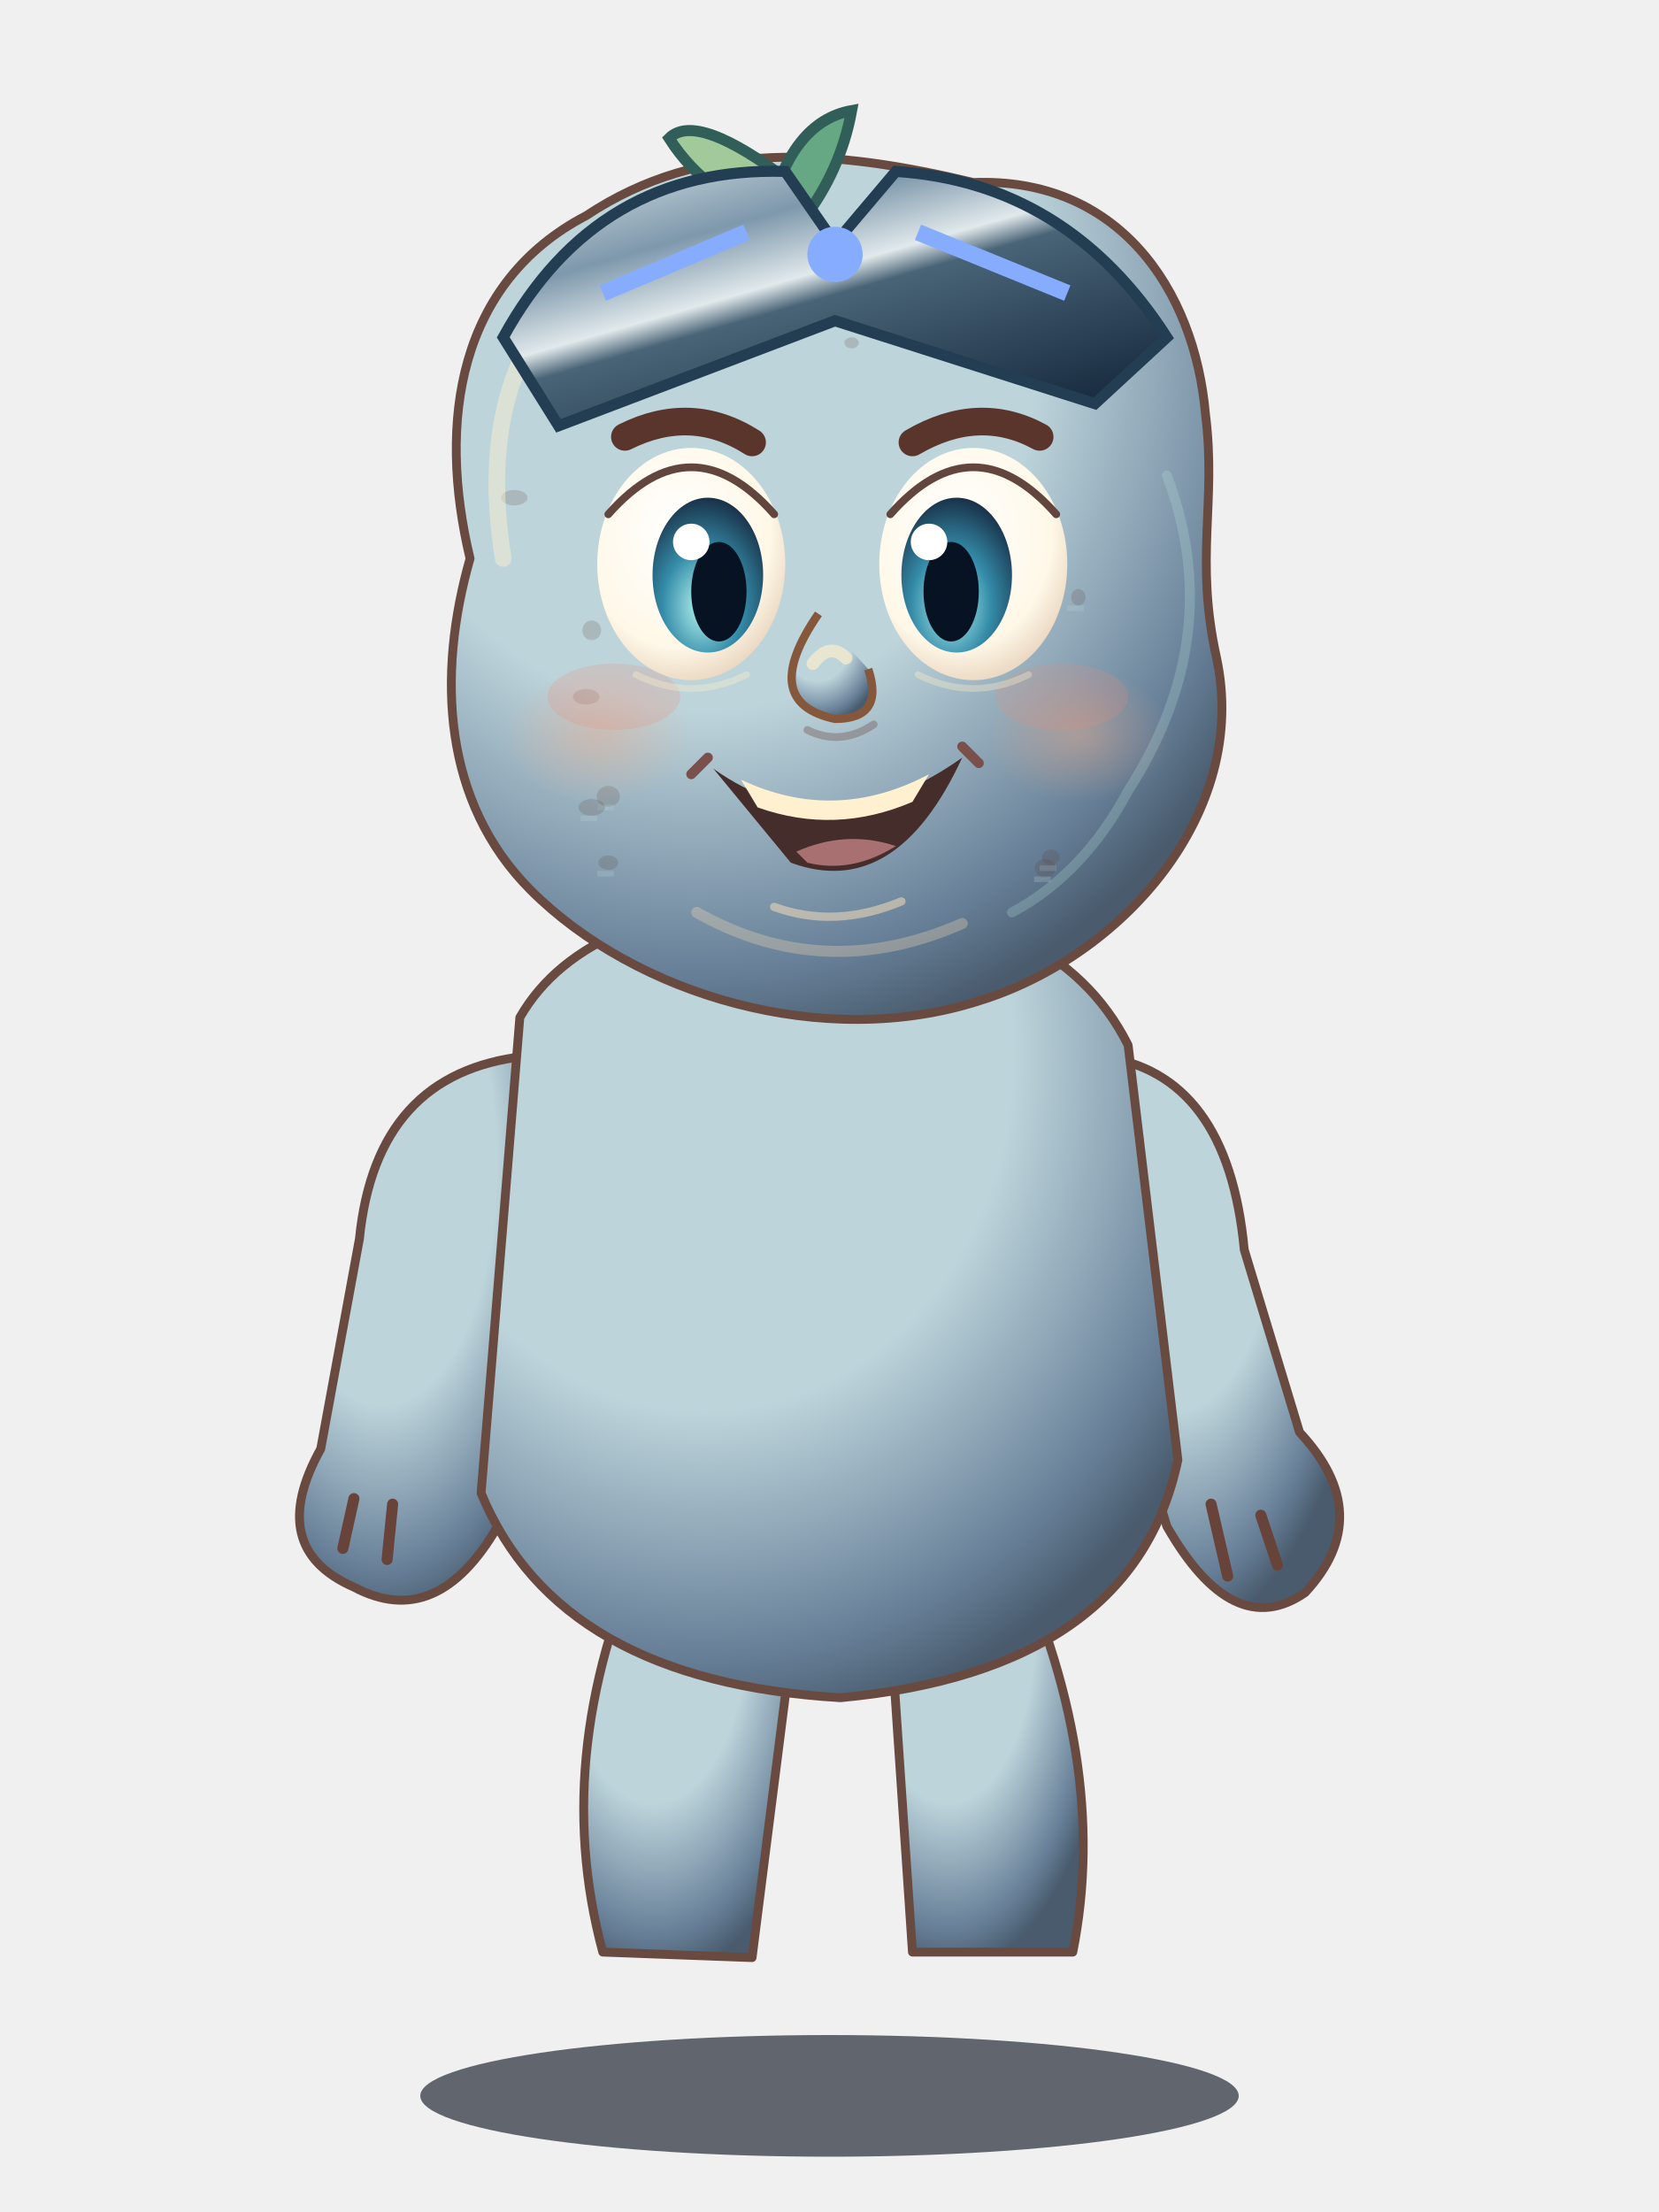
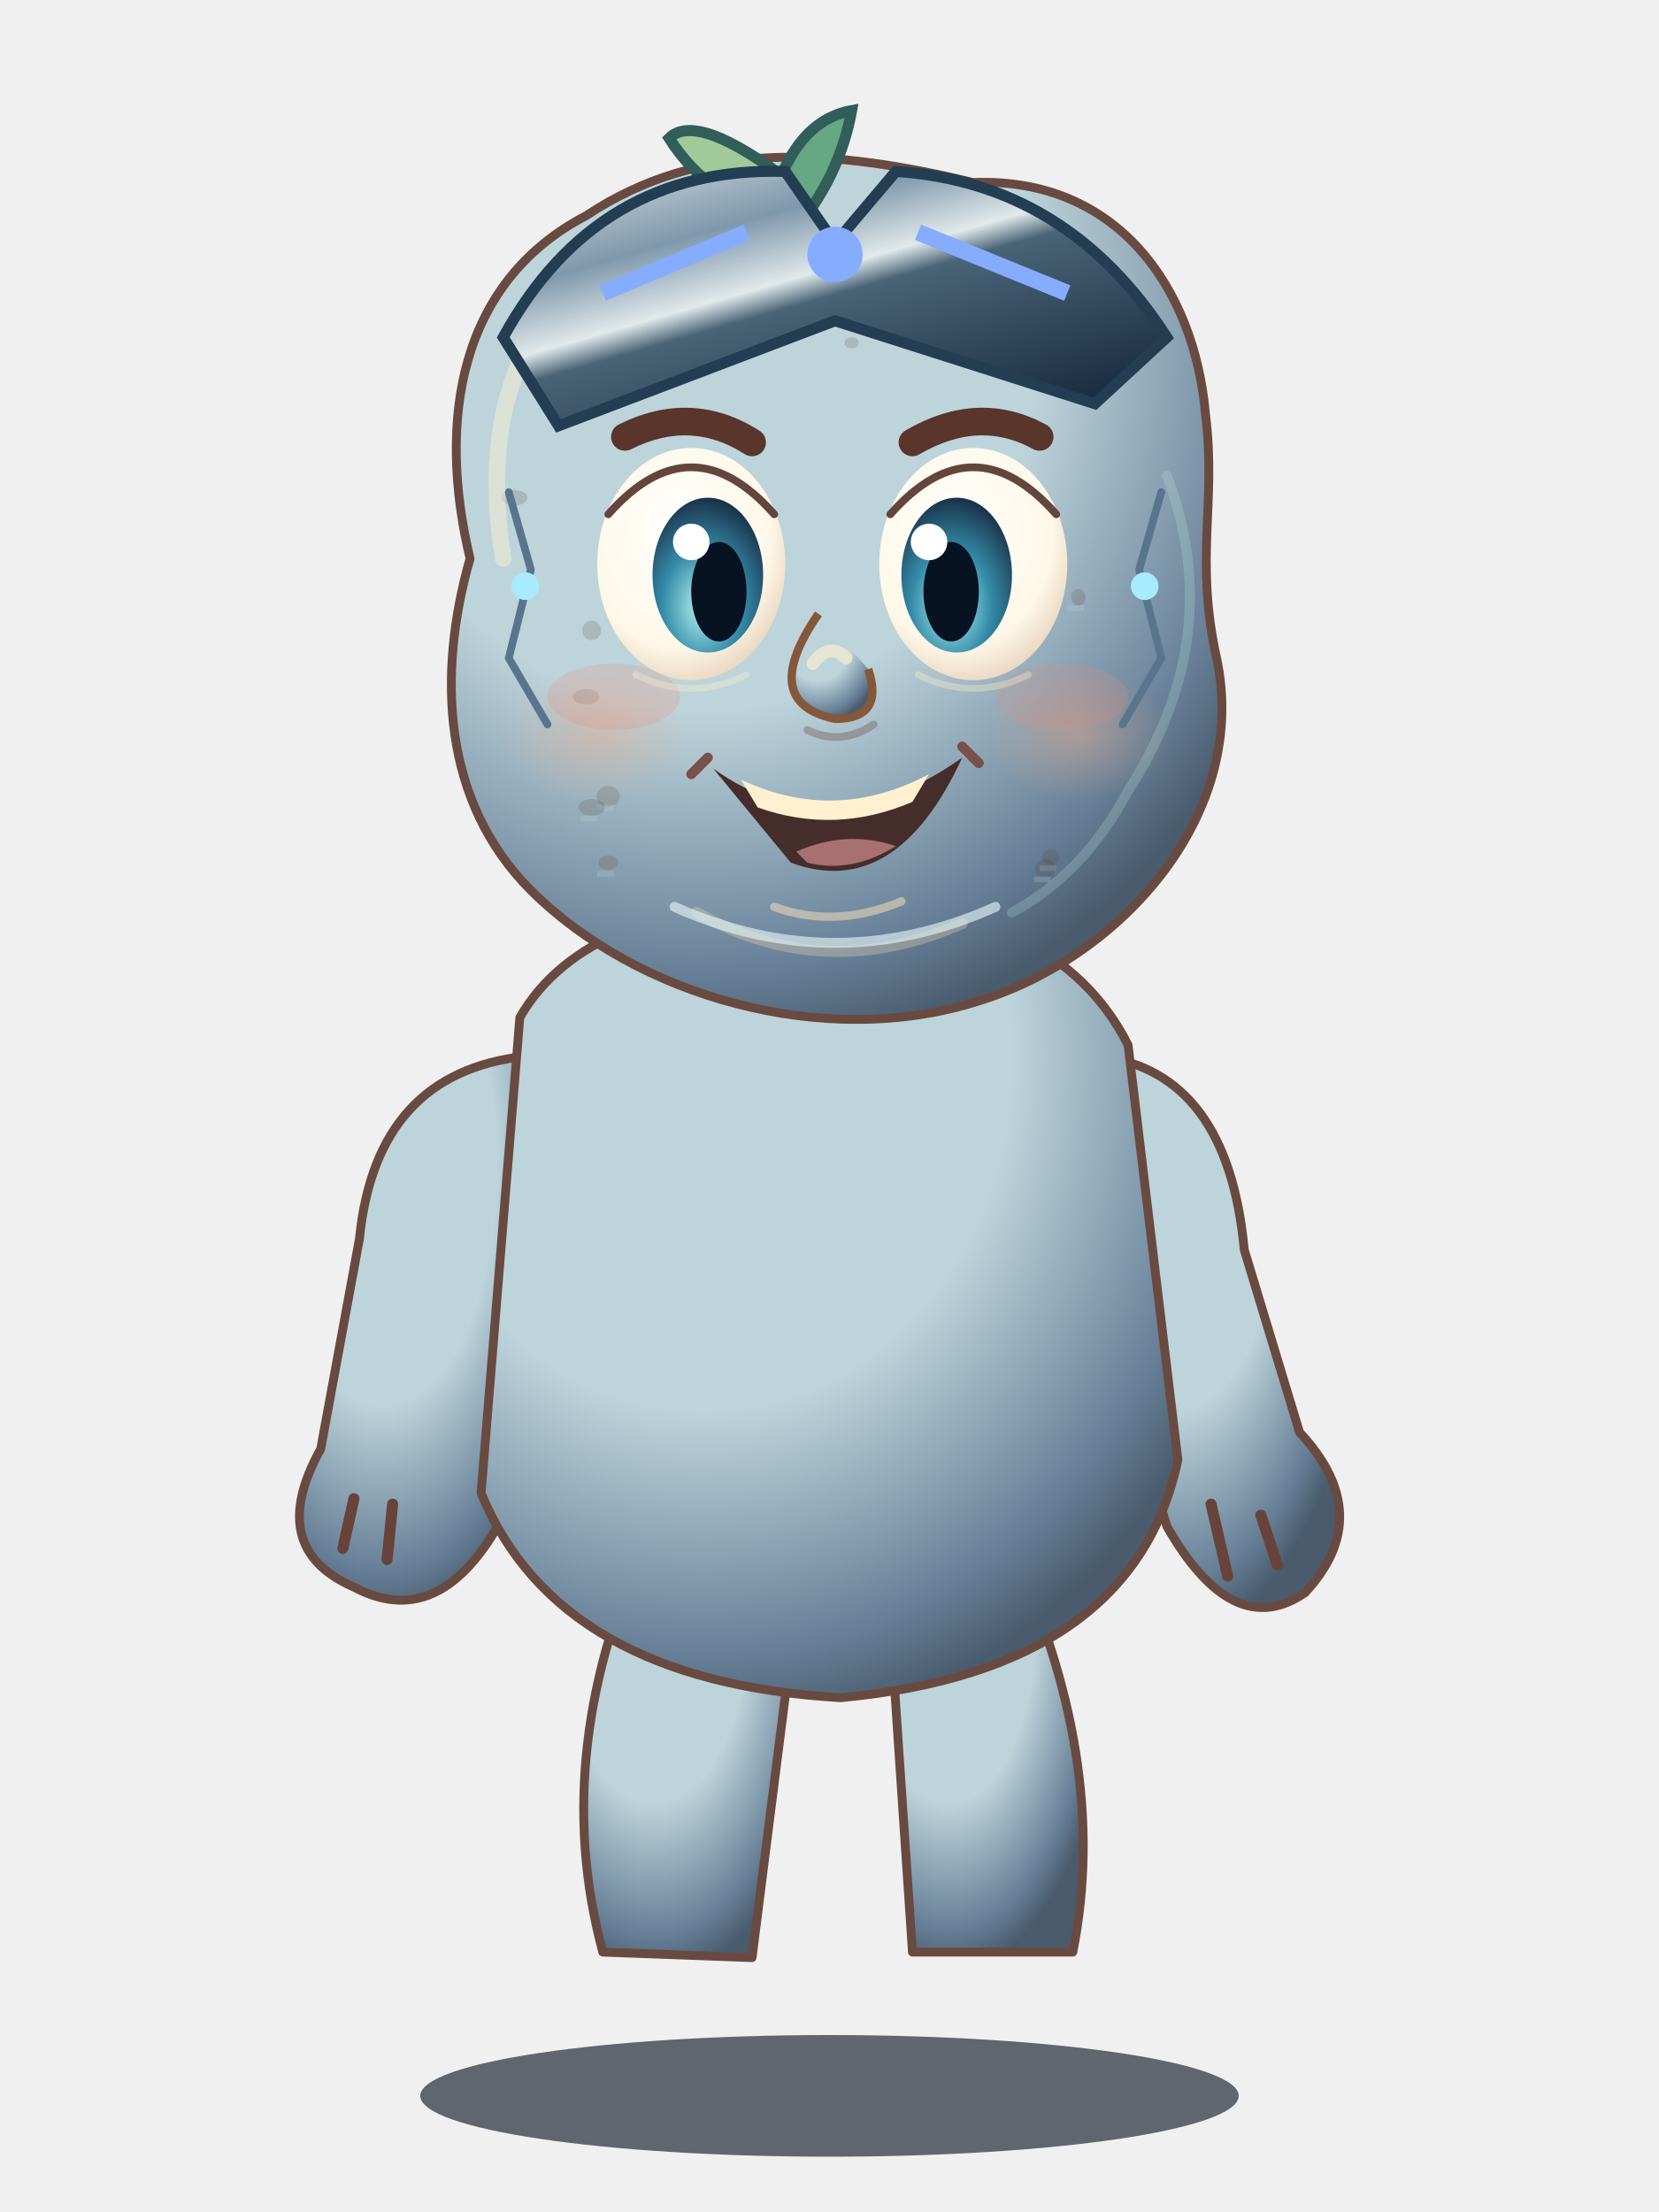
<svg xmlns="http://www.w3.org/2000/svg" viewBox="0 0 300 400">
  <defs>
    <radialGradient id="skin" cx=".32" cy=".2" r=".85">
      <stop stop-color="#bdd4db" />
      <stop offset=".52" stop-color="#bdd4db" />
      <stop offset=".88" stop-color="#667f97" />
      <stop offset="1" stop-color="#495b6d" />
    </radialGradient>
    <radialGradient id="cheek">
      <stop stop-color="#eeaa89" stop-opacity=".42" />
      <stop offset="1" stop-color="#eeaa89" stop-opacity="0" />
    </radialGradient>
    <linearGradient id="cloth" x2=".8" y2="1">
      <stop stop-color="#3d5b75" />
      <stop offset=".5" stop-color="#253648" />
      <stop offset="1" stop-color="#101b2d" />
    </linearGradient>
    <linearGradient id="metal" x2=".75" y2="1">
      <stop stop-color="#dce6e9" />
      <stop offset=".3" stop-color="#7e98ac" />
      <stop offset=".48" stop-color="#e1e9eb" />
      <stop offset=".55" stop-color="#496477" />
      <stop offset="1" stop-color="#192c40" />
    </linearGradient>
    <linearGradient id="trim" x2="1" y2="1">
      <stop stop-color="#edfcff" />
      <stop offset=".4" stop-color="#85acff" />
      <stop offset="1" stop-color="#287c9f" />
    </linearGradient>
    <linearGradient id="leather" x2=".8" y2="1">
      <stop stop-color="#c59269" />
      <stop offset=".5" stop-color="#855339" />
      <stop offset="1" stop-color="#392722" />
    </linearGradient>
    <linearGradient id="hair" x2=".3" y2="1">
      <stop stop-color="#8f5a36" />
      <stop offset=".6" stop-color="#492b25" />
      <stop offset="1" stop-color="#241b22" />
    </linearGradient>
    <radialGradient id="lens" cx=".3" cy=".15">
      <stop stop-color="#84d9ef" />
      <stop offset=".6" stop-color="#153e64" />
      <stop offset="1" stop-color="#09182b" />
    </radialGradient>
  </defs>
  <defs>
    <radialGradient id="face-pearl" cx=".42" cy=".36" r=".8">
      <stop stop-color="#ffffff" />
      <stop offset=".62" stop-color="#fff8e8" />
      <stop offset="1" stop-color="#d8bda3" />
    </radialGradient>
  </defs>
  <ellipse cx="150" cy="379" rx="74" ry="11" fill="#020916" opacity=".6" />
  <g stroke="#694a40" stroke-width="1.6" stroke-linejoin="round">
    <path d="M118 276Q99 316 109 353L136 354L145 283Z" fill="url(#skin)" />
    <path d="M160 279L165 353L194 353Q201 318 182 278Z" fill="url(#skin)" />
    <path d="M95 191Q68 194 65 224L58 262Q48 280 64 287Q79 295 90 276L101 235Z" fill="url(#skin)" />
    <path d="M199 191Q222 194 225 226L235 259Q249 274 236 288Q223 297 211 276L199 236Z" fill="url(#skin)" />
    <path d="M94 184Q106 163 148 162Q191 163 204 189L213 264Q205 302 152 307Q101 304 87 270Z" fill="url(#skin)" />
    <path d="M85 101C79 76 83 51 106 39C127 25 151 27 176 33C202 32 216 52 218 75C220 91 216 101 220 119C226 147 203 173 177 181C149 190 115 180 96 161C80 145 79 122 85 101Z" fill="url(#skin)" />
  </g>
  <ellipse cx="153" cy="150" rx="1.3" ry="1.8" fill="#59392d" opacity=".18" />
  <path d="M151 152l3 0" stroke="#bdd4db" opacity=".24" />
  <ellipse cx="195" cy="108" rx="1.3" ry="1.5" fill="#59392d" opacity=".18" />
  <path d="M193 110l3 0" stroke="#bdd4db" opacity=".24" />
  <ellipse cx="93" cy="90" rx="2.4" ry="1.4" fill="#59392d" opacity=".18" />
  <path d="M91 92l3 0" stroke="#bdd4db" opacity=".24" />
  <ellipse cx="110" cy="144" rx="2.1" ry="1.9" fill="#59392d" opacity=".18" />
  <path d="M108 146l3 0" stroke="#bdd4db" opacity=".24" />
  <ellipse cx="180" cy="48" rx="1.7" ry="2.0" fill="#59392d" opacity=".18" />
  <path d="M178 50l3 0" stroke="#bdd4db" opacity=".24" />
  <ellipse cx="190" cy="155" rx="1.6" ry="1.4" fill="#59392d" opacity=".18" />
  <path d="M188 157l3 0" stroke="#bdd4db" opacity=".24" />
  <ellipse cx="106" cy="126" rx="2.4" ry="1.4" fill="#59392d" opacity=".18" />
  <path d="M104 128l3 0" stroke="#bdd4db" opacity=".24" />
  <ellipse cx="107" cy="146" rx="2.4" ry="1.5" fill="#59392d" opacity=".18" />
  <path d="M105 148l3 0" stroke="#bdd4db" opacity=".24" />
  <ellipse cx="154" cy="62" rx="1.3" ry="1.0" fill="#59392d" opacity=".18" />
  <path d="M152 64l3 0" stroke="#bdd4db" opacity=".24" />
  <ellipse cx="122" cy="52" rx="2.2" ry="1.2" fill="#59392d" opacity=".18" />
  <path d="M120 54l3 0" stroke="#bdd4db" opacity=".24" />
  <ellipse cx="189" cy="157" rx="1.9" ry="1.7" fill="#59392d" opacity=".18" />
  <path d="M187 159l3 0" stroke="#bdd4db" opacity=".24" />
  <ellipse cx="107" cy="114" rx="1.7" ry="1.8" fill="#59392d" opacity=".18" />
  <path d="M105 116l3 0" stroke="#bdd4db" opacity=".24" />
  <ellipse cx="110" cy="156" rx="1.8" ry="1.3" fill="#59392d" opacity=".18" />
  <path d="M108 158l3 0" stroke="#bdd4db" opacity=".24" />
  <ellipse cx="126" cy="46" rx="2.3" ry="1.2" fill="#59392d" opacity=".18" />
  <path d="M124 48l3 0" stroke="#bdd4db" opacity=".24" />
  <ellipse cx="108" cy="133" rx="17" ry="12" fill="url(#cheek)" />
  <ellipse cx="195" cy="133" rx="17" ry="12" fill="url(#cheek)" />
  <path d="M100 70Q99 52 121 45" stroke="#fff6d9" opacity=".38" stroke-width="7" stroke-linecap="round" fill="none" />
  <path d="M91 101Q85 64 110 46" fill="none" stroke="#fff4ce" stroke-width="3" stroke-linecap="round" opacity=".45" />
  <path d="M211 86Q222 115 204 143Q196 158 183 165" fill="none" stroke="#bce8df" stroke-width="1.8" stroke-linecap="round" opacity=".24" />
  <path d="M126 165Q149 178 174 167" fill="none" stroke="#ffdfb1" stroke-width="2" stroke-linecap="round" opacity=".3" />
  <ellipse cx="111" cy="126" rx="12" ry="6" fill="#e88b79" opacity=".23" />
  <ellipse cx="192" cy="126" rx="12" ry="6" fill="#e88b79" opacity=".2" />
  <path d="M113 79Q125 73 136 80M165 80Q177 73 188 79" fill="none" stroke="#59352c" stroke-width="5" stroke-linecap="round" />
  <g>
    <ellipse cx="125" cy="102" rx="17" ry="21" fill="url(#face-pearl)" />
    <ellipse cx="176" cy="102" rx="17" ry="21" fill="url(#face-pearl)" />
    <defs>
      <radialGradient id="iris-finish-128" cx=".45" cy=".7" r=".75">
        <stop stop-color="#b7f6f0" />
        <stop offset=".48" stop-color="#348ca9" />
        <stop offset="1" stop-color="#16243b" />
      </radialGradient>
    </defs>
    <ellipse cx="128" cy="104" rx="10" ry="14" fill="url(#iris-finish-128)" />
    <defs>
      <radialGradient id="iris-finish-173" cx=".45" cy=".7" r=".75">
        <stop stop-color="#b7f6f0" />
        <stop offset=".48" stop-color="#348ca9" />
        <stop offset="1" stop-color="#16243b" />
      </radialGradient>
    </defs>
    <ellipse cx="173" cy="104" rx="10" ry="14" fill="url(#iris-finish-173)" />
    <ellipse cx="130" cy="107" rx="5" ry="9" fill="#071222" />
    <ellipse cx="172" cy="107" rx="5" ry="9" fill="#071222" />
    <circle cx="125" cy="98" r="3.3" fill="white" />
    <circle cx="168" cy="98" r="3.3" fill="white" />
  </g>
  <path d="M148 111Q137 127 151 130Q160 130 157 121" fill="url(#skin)" stroke="#85573b" stroke-width="1.5" />
  <path d="M129 139Q150 154 174 137Q162 163 143 156Z" fill="#452d2c" />
  <path d="M134 141Q151 149 168 140L165 145Q151 151 137 146Z" fill="#fff1cf" />
  <path d="M64 271l-2 9m9-8-1 10m158-8 3 9m-12-11 3 13" stroke="#68433a" stroke-width="2" stroke-linecap="round" />
  <path d="M139 39Q143 22 154 20Q152 31 145 40" fill="#66a784" stroke="#315e58" stroke-width="2" />
  <path d="M143 33Q126 20 121 25Q128 36 142 40" fill="#a1c99a" stroke="#315e58" stroke-width="2" />
  <path d="M91 61Q108 30 142 31L151 44L162 31Q193 33 211 61L198 73L151 58L101 77Z" fill="url(#metal)" stroke="#233d52" stroke-width="2" />
  <path d="M109 53L135 42m31 0 27 11" stroke="#85acff" stroke-width="3" />
  <circle cx="151" cy="46" r="5" fill="#85acff" />
  <g data-face-finish="1">
    <path d="M110 93Q125 76 140 93" fill="none" stroke="#62463d" stroke-width="1.4" stroke-linecap="round" />
    <path d="M115 122Q125 127 135 122" fill="none" stroke="#fff0c9" stroke-width="1.2" opacity=".35" stroke-linecap="round" />
    <path d="M161 93Q176 76 191 93" fill="none" stroke="#62463d" stroke-width="1.4" stroke-linecap="round" />
    <path d="M166 122Q176 127 186 122" fill="none" stroke="#fff0c9" stroke-width="1.2" opacity=".35" stroke-linecap="round" />
    <path d="M144 154Q153 150 162 153Q154 158 146 156Z" fill="#df9497" opacity=".65" />
    <path d="M128 137l-3 3m49-5 3 3" stroke="#79504b" stroke-width="1.8" stroke-linecap="round" />
    <path d="M140 164Q151 168 163 163" fill="none" stroke="#ffe3bb" stroke-width="1.5" opacity=".5" stroke-linecap="round" />
    <path d="M147 120q3-4 6-1" fill="none" stroke="#fff0cc" stroke-width="2.3" opacity=".65" stroke-linecap="round" />
    <path d="M146 132q6 3 12-1" fill="none" stroke="#69463e" stroke-width="1.4" opacity=".35" stroke-linecap="round" />
  </g>
+   <g id="skin-signature">
+     <path d="M92 89L96 103L92 119L99 131M210 89L206 103L210 119L203 131" fill="none" stroke="#59758e" stroke-width="1.4" stroke-linecap="round" stroke-linejoin="round" />
+     <circle cx="95" cy="106" r="2.5" fill="#a8eaff" />
+     <circle cx="207" cy="106" r="2.5" fill="#a8eaff" />
+     <path d="M122 164Q151 177 180 164" fill="none" stroke="#e1f3f4" stroke-width="1.8" stroke-linecap="round" stroke-linejoin="round" opacity=".65" />
+   </g>
</svg>
